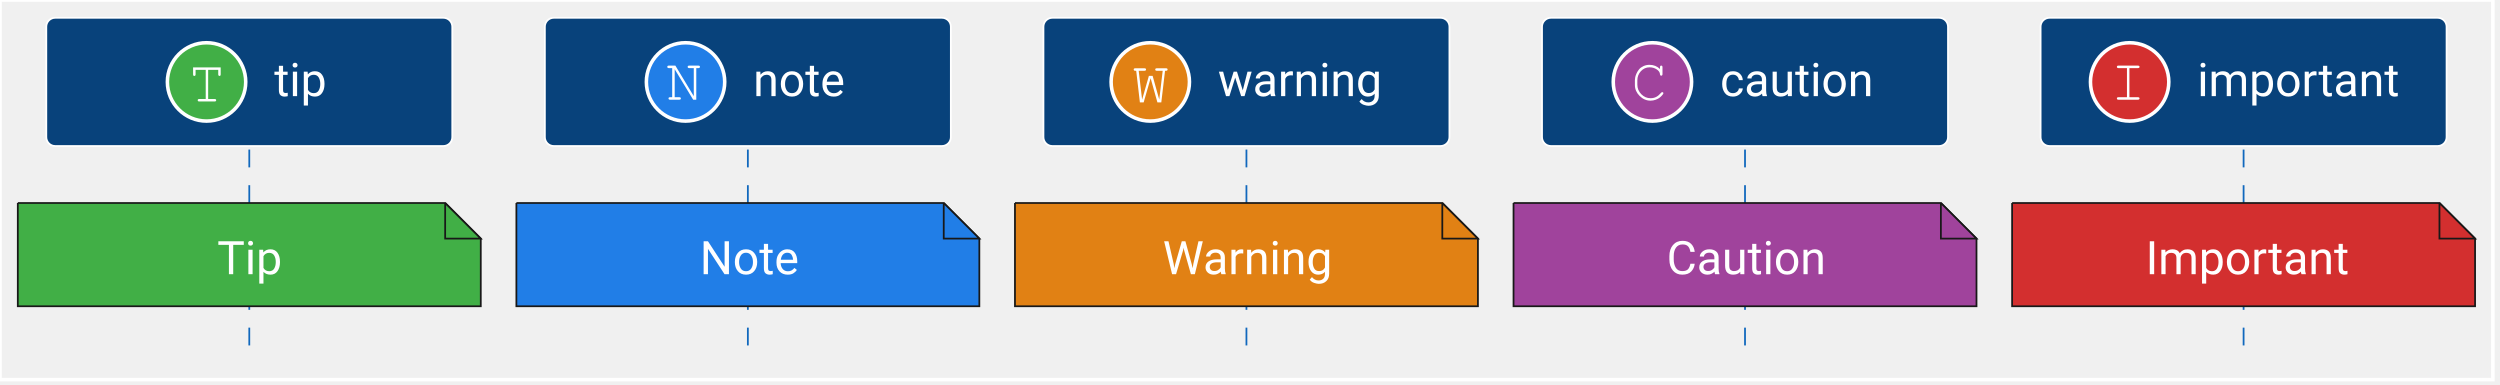
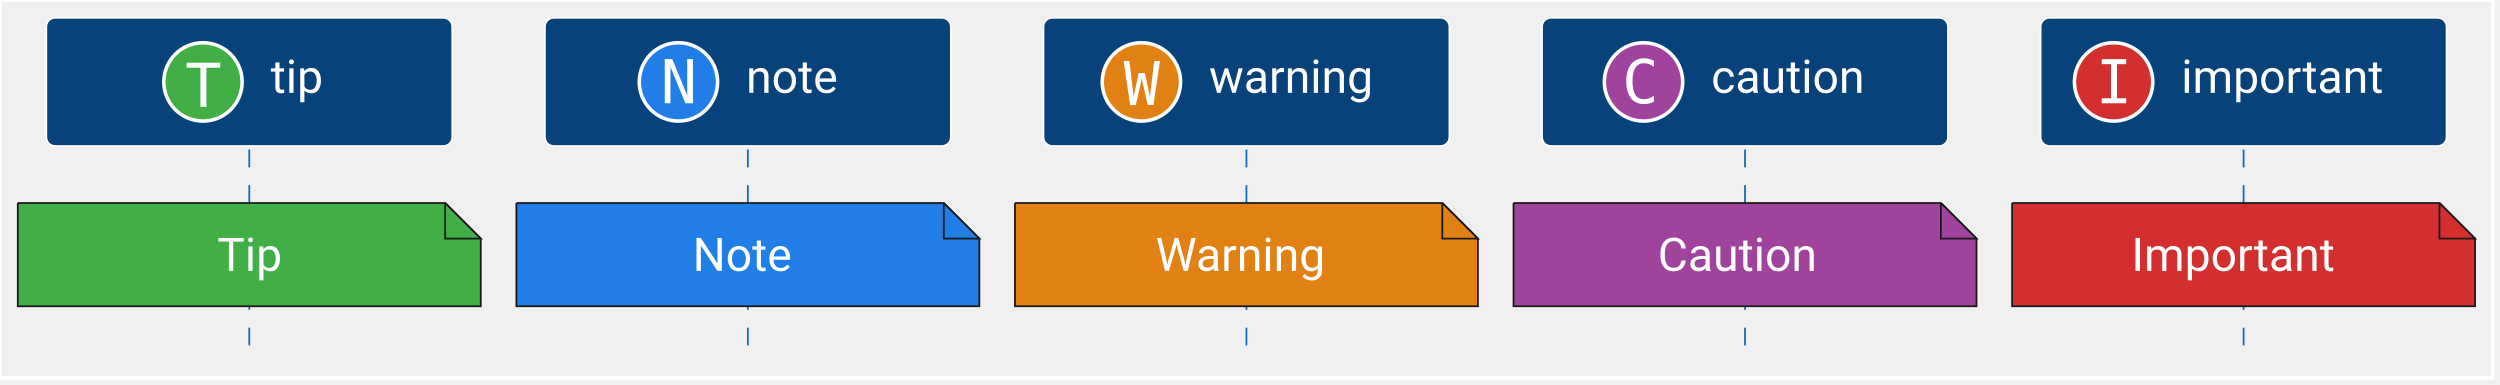
<svg xmlns="http://www.w3.org/2000/svg" contentStyleType="text/css" height="108px" preserveAspectRatio="none" style="width:702px;height:108px;background:#FFFFFF;" version="1.1" viewBox="0 0 702 108" width="702px" zoomAndPan="magnify">
  <defs />
  <g>
-     <rect fill="none" height="106.6" style="stroke:#FFFFFF;stroke-width:1.0;" width="700" x="0" y="0" />
-     <line style="stroke:#1168BD;stroke-width:0.5;stroke-dasharray:5.0,5.0;" x1="70" x2="70" y1="42" y2="101.6" />
-     <line style="stroke:#1168BD;stroke-width:0.5;stroke-dasharray:5.0,5.0;" x1="210" x2="210" y1="42" y2="101.6" />
-     <line style="stroke:#1168BD;stroke-width:0.5;stroke-dasharray:5.0,5.0;" x1="350" x2="350" y1="42" y2="101.6" />
-     <line style="stroke:#1168BD;stroke-width:0.5;stroke-dasharray:5.0,5.0;" x1="490" x2="490" y1="42" y2="101.6" />
-     <line style="stroke:#1168BD;stroke-width:0.5;stroke-dasharray:5.0,5.0;" x1="630" x2="630" y1="42" y2="101.6" />
+     <rect fill="none" height="106.133" style="stroke:#FFFFFF;stroke-width:1.0;" width="700" x="0" y="0" />
+     <line style="stroke:#1168BD;stroke-width:0.5;stroke-dasharray:5.0,5.0;" x1="70" x2="70" y1="42" y2="101.133" />
+     <line style="stroke:#1168BD;stroke-width:0.5;stroke-dasharray:5.0,5.0;" x1="210" x2="210" y1="42" y2="101.133" />
+     <line style="stroke:#1168BD;stroke-width:0.5;stroke-dasharray:5.0,5.0;" x1="350" x2="350" y1="42" y2="101.133" />
+     <line style="stroke:#1168BD;stroke-width:0.5;stroke-dasharray:5.0,5.0;" x1="490" x2="490" y1="42" y2="101.133" />
+     <line style="stroke:#1168BD;stroke-width:0.5;stroke-dasharray:5.0,5.0;" x1="630" x2="630" y1="42" y2="101.133" />
    <rect fill="#08427B" height="36" rx="2.5" ry="2.5" style="stroke:#FFFFFF;stroke-width:0.5;" width="114" x="13" y="5" />
-     <ellipse cx="58" cy="23" fill="#41AF46" rx="11" ry="11" style="stroke:#FFFFFF;stroke-width:1.0;" />
-     <path d="M58.453,27.797 L60.234,27.797 Q60.703,27.797 60.703,28.141 Q60.703,28.5 60.234,28.5 L55.969,28.5 Q55.516,28.5 55.516,28.141 Q55.516,27.797 55.969,27.797 L57.766,27.797 L57.766,19.625 L54.922,19.625 L54.922,20.859 Q54.922,21.328 54.562,21.328 Q54.219,21.328 54.219,20.859 L54.219,18.922 L61.969,18.922 L61.969,20.859 Q61.969,21.328 61.641,21.328 Q61.484,21.328 61.375,21.203 Q61.281,21.078 61.281,20.859 L61.281,19.625 L58.453,19.625 L58.453,27.797 Z " fill="#FFFFFF" />
-     <text fill="#FFFFFF" font-family="Roboto" font-size="13" lengthAdjust="spacing" textLength="14" x="77" y="27">tip</text>
+     <ellipse cx="57" cy="23" fill="#41AF46" rx="11" ry="11" style="stroke:#FFFFFF;stroke-width:1.0;" />
+     <path d="M52.391,17.609 L61.844,17.609 L61.844,19.016 L57.969,19.016 L57.969,30 L56.281,30 L56.281,19.016 L52.391,19.016 L52.391,17.609 Z " fill="#FFFFFF" />
+     <text fill="#FFFFFF" font-family="Roboto" font-size="13" lengthAdjust="spacing" textLength="16" x="76" y="26.067">tip</text>
    <rect fill="#08427B" height="36" rx="2.5" ry="2.5" style="stroke:#FFFFFF;stroke-width:0.5;" width="114" x="153" y="5" />
-     <ellipse cx="192.5" cy="23" fill="#217EE7" rx="11" ry="11" style="stroke:#FFFFFF;stroke-width:1.0;" />
-     <path d="M195.516,28 L194.641,28 L189.453,19.438 L189.453,27.297 L190.719,27.297 Q191.188,27.297 191.188,27.641 Q191.188,28 190.719,28 L188.172,28 Q187.719,28 187.719,27.641 Q187.719,27.297 188.172,27.297 L188.75,27.297 L188.75,19.125 L187.828,19.125 Q187.375,19.125 187.375,18.766 Q187.375,18.422 187.828,18.422 L189.641,18.422 L194.812,27 L194.812,19.125 L193.562,19.125 Q193.094,19.125 193.094,18.766 Q193.094,18.422 193.562,18.422 L196.094,18.422 Q196.547,18.422 196.547,18.766 Q196.547,19.125 196.094,19.125 L195.516,19.125 L195.516,28 Z " fill="#FFFFFF" />
-     <text fill="#FFFFFF" font-family="Roboto" font-size="13" lengthAdjust="spacing" textLength="25" x="211.5" y="27">note</text>
+     <ellipse cx="190.5" cy="23" fill="#217EE7" rx="11" ry="11" style="stroke:#FFFFFF;stroke-width:1.0;" />
+     <path d="M186.656,16.609 L188.781,16.609 L192.969,26.812 L192.969,16.609 L194.578,16.609 L194.578,29 L192.453,29 L188.266,18.797 L188.266,29 L186.656,29 L186.656,16.609 Z " fill="#FFFFFF" />
+     <text fill="#FFFFFF" font-family="Roboto" font-size="13" lengthAdjust="spacing" textLength="29" x="209.5" y="26.067">note</text>
    <rect fill="#08427B" height="36" rx="2.5" ry="2.5" style="stroke:#FFFFFF;stroke-width:0.5;" width="114" x="293" y="5" />
-     <ellipse cx="323" cy="23" fill="#E18114" rx="11" ry="11" style="stroke:#FFFFFF;stroke-width:1.0;" />
-     <path d="M320.078,28.75 L319.047,19.875 L318.797,19.875 Q318.344,19.875 318.344,19.516 Q318.344,19.172 318.797,19.172 L321.328,19.172 Q321.812,19.172 321.812,19.516 Q321.812,19.875 321.328,19.875 L319.75,19.875 L320.703,27.969 L322.609,21.297 L323.656,21.297 L325.516,27.969 L326.484,19.875 L324.844,19.875 Q324.391,19.875 324.391,19.516 Q324.391,19.172 324.844,19.172 L327.406,19.172 Q327.859,19.172 327.859,19.516 Q327.859,19.875 327.406,19.875 L327.141,19.875 L326.094,28.75 L325,28.75 L323.094,21.953 L321.141,28.75 L320.078,28.75 Z " fill="#FFFFFF" />
-     <text fill="#FFFFFF" font-family="Roboto" font-size="13" lengthAdjust="spacing" textLength="44" x="342" y="27">warning</text>
+     <ellipse cx="320.5" cy="23" fill="#E18114" rx="11" ry="11" style="stroke:#FFFFFF;stroke-width:1.0;" />
+     <path d="M315.5,17.109 L317.141,17.109 L318.328,27.172 L319.734,20.516 L321.484,20.516 L322.906,27.188 L324.094,17.109 L325.734,17.109 L323.891,29.5 L322.297,29.5 L320.609,22.141 L318.938,29.5 L317.344,29.5 L315.5,17.109 Z " fill="#FFFFFF" />
+     <text fill="#FFFFFF" font-family="Roboto" font-size="13" lengthAdjust="spacing" textLength="49" x="339.5" y="26.067">warning</text>
    <rect fill="#08427B" height="36" rx="2.5" ry="2.5" style="stroke:#FFFFFF;stroke-width:0.5;" width="114" x="433" y="5" />
-     <ellipse cx="464" cy="23" fill="#A0439C" rx="11" ry="11" style="stroke:#FFFFFF;stroke-width:1.0;" />
-     <path d="M459.078,22.469 Q459.078,22.156 459.172,21.688 Q459.266,21.219 459.547,20.594 Q459.844,19.953 460.266,19.453 Q460.688,18.938 461.453,18.578 Q462.219,18.203 463.188,18.203 Q464.906,18.203 466.125,19.375 L466.125,18.891 Q466.125,18.422 466.484,18.422 Q466.828,18.422 466.828,18.891 L466.828,20.797 Q466.828,21.25 466.469,21.25 Q466.156,21.25 466.125,20.844 Q466.078,20.062 465.203,19.484 Q464.328,18.906 463.188,18.906 Q461.781,18.906 460.766,19.984 Q459.766,21.062 459.766,22.578 L459.766,23.781 Q459.766,25.312 460.875,26.453 Q461.984,27.578 463.469,27.578 Q464.359,27.578 465.047,27.219 Q465.75,26.859 466.438,26.047 Q466.578,25.875 466.734,25.875 Q467.078,25.875 467.078,26.203 Q467.078,26.344 466.797,26.672 Q466.531,27 466.094,27.375 Q465.656,27.734 464.938,28 Q464.219,28.266 463.469,28.266 Q461.734,28.266 460.406,26.938 Q459.078,25.609 459.078,23.891 L459.078,22.469 Z " fill="#FFFFFF" />
-     <text fill="#FFFFFF" font-family="Roboto" font-size="13" lengthAdjust="spacing" textLength="42" x="483" y="27">caution</text>
+     <ellipse cx="461.5" cy="23" fill="#A0439C" rx="11" ry="11" style="stroke:#FFFFFF;stroke-width:1.0;" />
+     <path d="M464.406,28.562 Q463.766,28.906 463.094,29.062 Q462.422,29.234 461.672,29.234 Q459.281,29.234 457.969,27.562 Q456.656,25.875 456.656,22.812 Q456.656,19.781 457.969,18.078 Q459.297,16.375 461.672,16.375 Q462.422,16.375 463.094,16.547 Q463.766,16.719 464.406,17.062 L464.406,18.781 Q463.797,18.281 463.078,18.016 Q462.375,17.75 461.672,17.75 Q460.031,17.75 459.219,19.016 Q458.406,20.266 458.406,22.812 Q458.406,25.359 459.219,26.625 Q460.031,27.875 461.672,27.875 Q462.391,27.875 463.094,27.609 Q463.797,27.344 464.406,26.844 L464.406,28.562 Z " fill="#FFFFFF" />
+     <text fill="#FFFFFF" font-family="Roboto" font-size="13" lengthAdjust="spacing" textLength="47" x="480.5" y="26.067">caution</text>
    <rect fill="#08427B" height="36" rx="2.5" ry="2.5" style="stroke:#FFFFFF;stroke-width:0.5;" width="114" x="573" y="5" />
-     <ellipse cx="598" cy="23" fill="#D32F2F" rx="11" ry="11" style="stroke:#FFFFFF;stroke-width:1.0;" />
-     <path d="M597.938,19.125 L597.938,27.297 L600.297,27.297 Q600.781,27.297 600.781,27.641 Q600.781,28 600.297,28 L594.875,28 Q594.422,28 594.422,27.641 Q594.422,27.297 594.875,27.297 L597.25,27.297 L597.25,19.125 L594.875,19.125 Q594.422,19.125 594.422,18.766 Q594.422,18.422 594.875,18.422 L600.297,18.422 Q600.781,18.422 600.781,18.766 Q600.781,19.125 600.297,19.125 L597.938,19.125 Z " fill="#FFFFFF" />
-     <text fill="#FFFFFF" font-family="Roboto" font-size="13" lengthAdjust="spacing" textLength="54" x="617" y="27">important</text>
+     <ellipse cx="593.5" cy="23" fill="#D32F2F" rx="11" ry="11" style="stroke:#FFFFFF;stroke-width:1.0;" />
+     <path d="M590.172,16.609 L597.047,16.609 L597.047,18.016 L594.453,18.016 L594.453,27.594 L597.047,27.594 L597.047,29 L590.172,29 L590.172,27.594 L592.766,27.594 L592.766,18.016 L590.172,18.016 L590.172,16.609 Z " fill="#FFFFFF" />
+     <text fill="#FFFFFF" font-family="Roboto" font-size="13" lengthAdjust="spacing" textLength="63" x="612.5" y="26.067">important</text>
    <path d="M5,57 L5,86 L135,86 L135,67 L125,57 L5,57 " fill="#41AF46" style="stroke:#181818;stroke-width:0.5;" />
    <path d="M125,57 L125,67 L135,67 L125,57 " fill="#41AF46" style="stroke:#181818;stroke-width:0.5;" />
-     <text fill="#FFFFFF" font-family="Roboto" font-size="13" lengthAdjust="spacing" textLength="18" x="61" y="77">Tip</text>
+     <text fill="#FFFFFF" font-family="Roboto" font-size="13" lengthAdjust="spacing" textLength="18" x="61" y="76.067">Tip</text>
    <path d="M145,57 L145,86 L275,86 L275,67 L265,57 L145,57 " fill="#217EE7" style="stroke:#181818;stroke-width:0.5;" />
    <path d="M265,57 L265,67 L275,67 L265,57 " fill="#217EE7" style="stroke:#181818;stroke-width:0.5;" />
-     <text fill="#FFFFFF" font-family="Roboto" font-size="13" lengthAdjust="spacing" textLength="27" x="196.5" y="77">Note</text>
+     <text fill="#FFFFFF" font-family="Roboto" font-size="13" lengthAdjust="spacing" textLength="31" x="194.5" y="76.067">Note</text>
    <path d="M285,57 L285,86 L415,86 L415,67 L405,57 L285,57 " fill="#E18114" style="stroke:#181818;stroke-width:0.5;" />
    <path d="M405,57 L405,67 L415,67 L405,57 " fill="#E18114" style="stroke:#181818;stroke-width:0.5;" />
-     <text fill="#FFFFFF" font-family="Roboto" font-size="13" lengthAdjust="spacing" textLength="47" x="326.5" y="77">Warning</text>
+     <text fill="#FFFFFF" font-family="Roboto" font-size="13" lengthAdjust="spacing" textLength="51" x="324.5" y="76.067">Warning</text>
    <path d="M425,57 L425,86 L555,86 L555,67 L545,57 L425,57 " fill="#A0439C" style="stroke:#181818;stroke-width:0.5;" />
    <path d="M545,57 L545,67 L555,67 L545,57 " fill="#A0439C" style="stroke:#181818;stroke-width:0.5;" />
-     <text fill="#FFFFFF" font-family="Roboto" font-size="13" lengthAdjust="spacing" textLength="44" x="468" y="77">Caution</text>
+     <text fill="#FFFFFF" font-family="Roboto" font-size="13" lengthAdjust="spacing" textLength="49" x="465.5" y="76.067">Caution</text>
    <path d="M565,57 L565,86 L695,86 L695,67 L685,57 L565,57 " fill="#D32F2F" style="stroke:#181818;stroke-width:0.5;" />
    <path d="M685,57 L685,67 L695,67 L685,57 " fill="#D32F2F" style="stroke:#181818;stroke-width:0.5;" />
-     <text fill="#FFFFFF" font-family="Roboto" font-size="13" lengthAdjust="spacing" textLength="55" x="602.5" y="77">Important</text>
+     <text fill="#FFFFFF" font-family="Roboto" font-size="13" lengthAdjust="spacing" textLength="63" x="598.5" y="76.067">Important</text>
  </g>
</svg>
